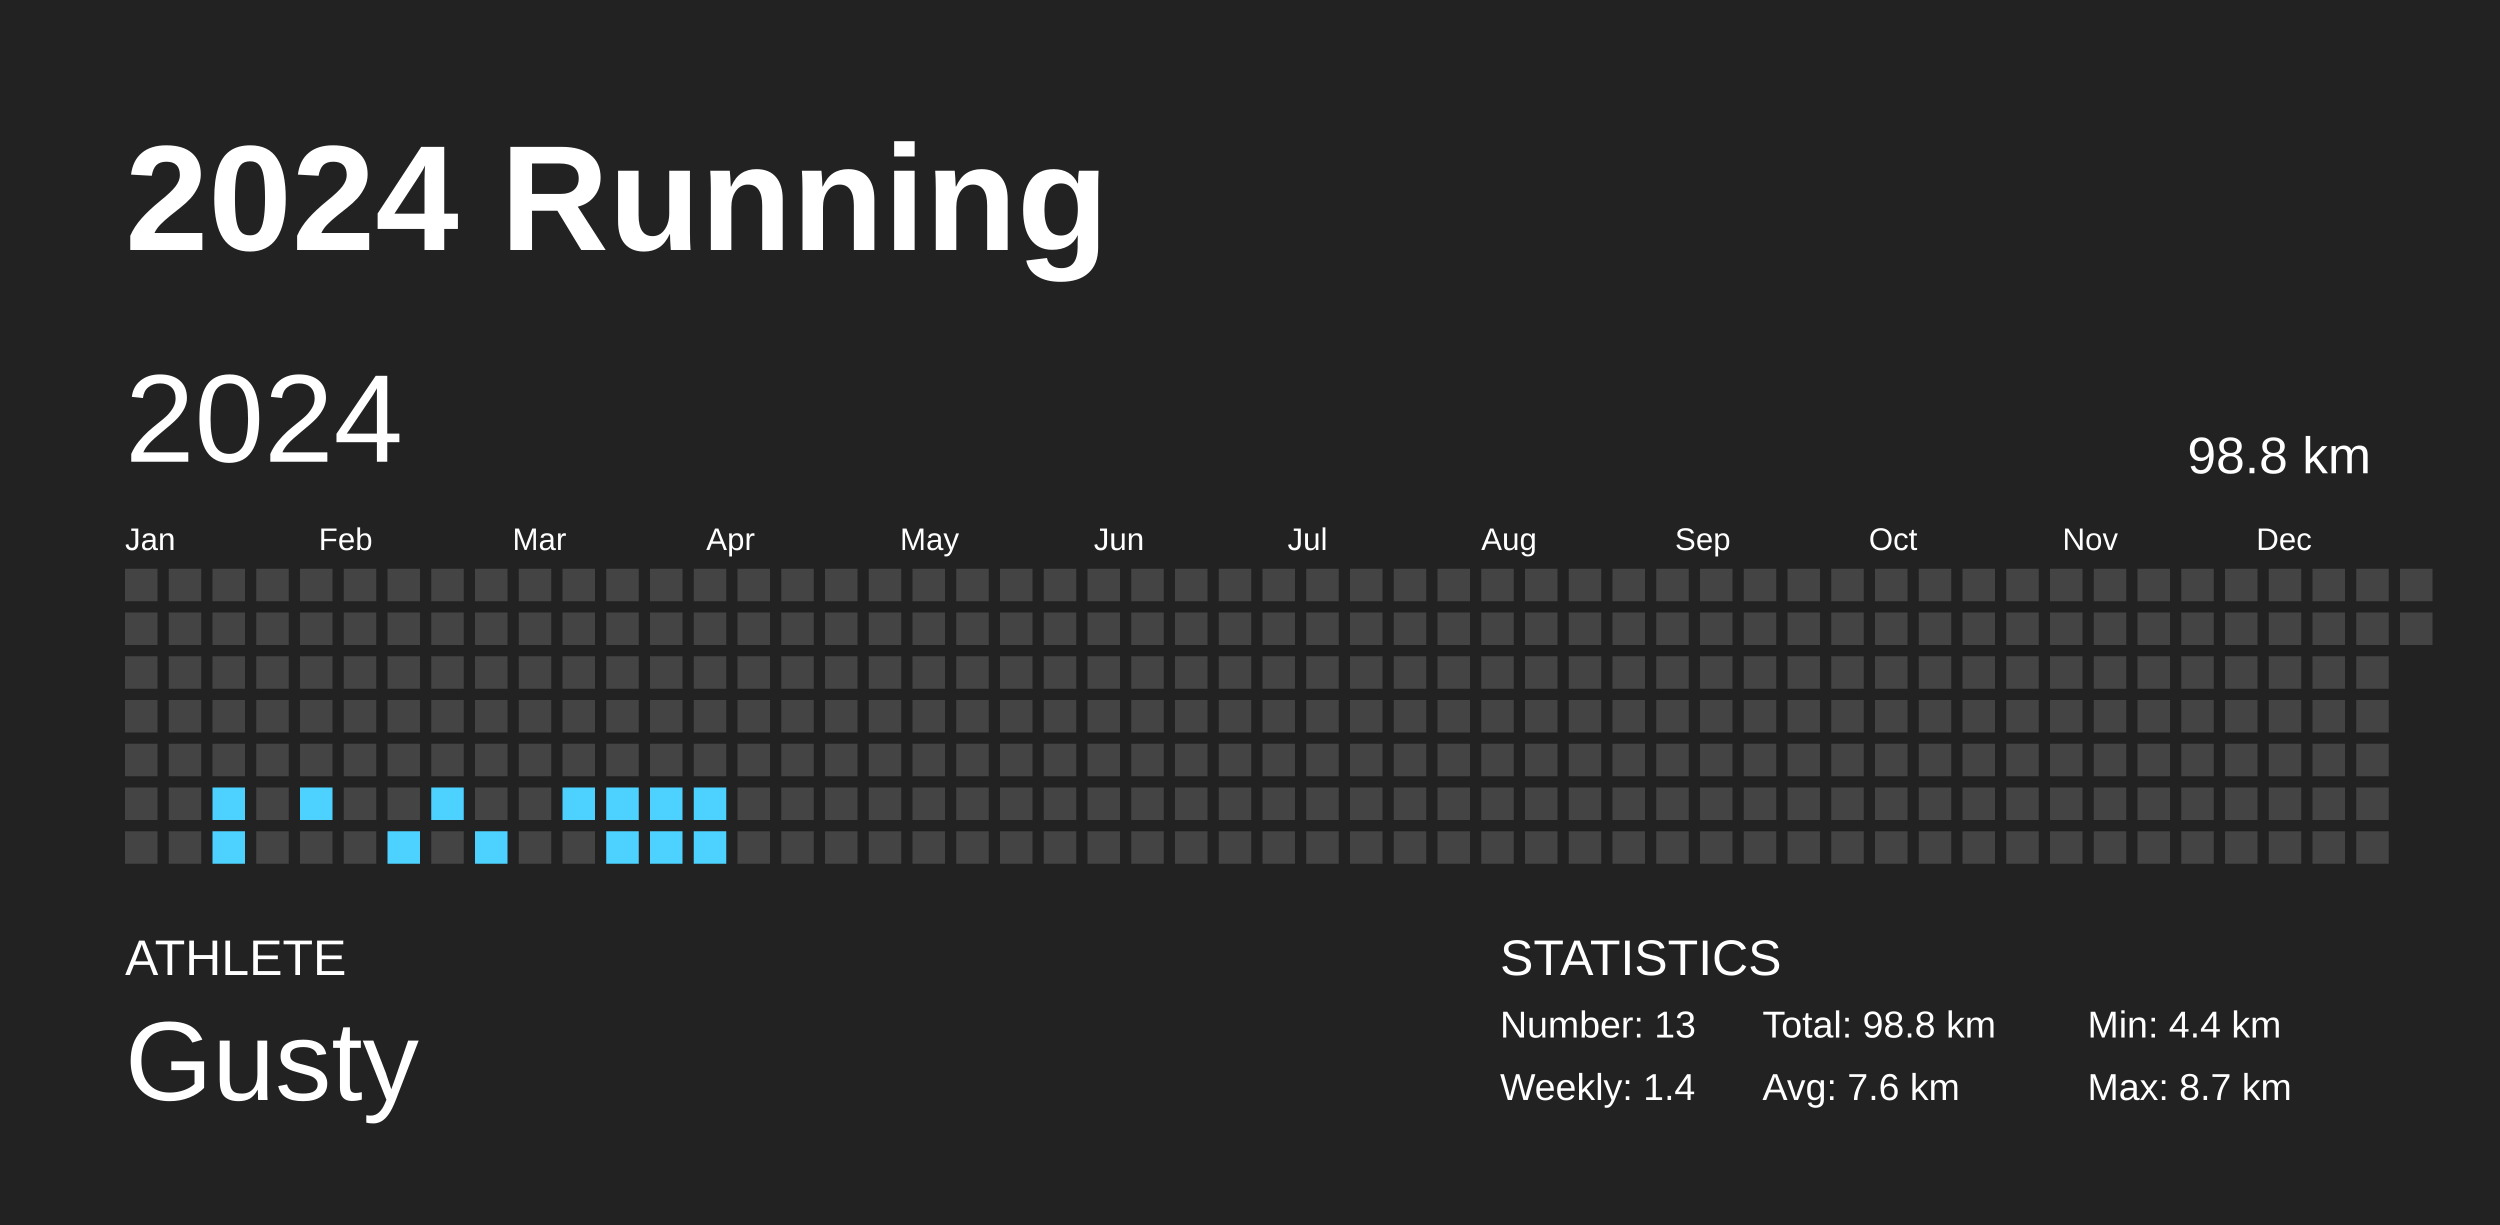
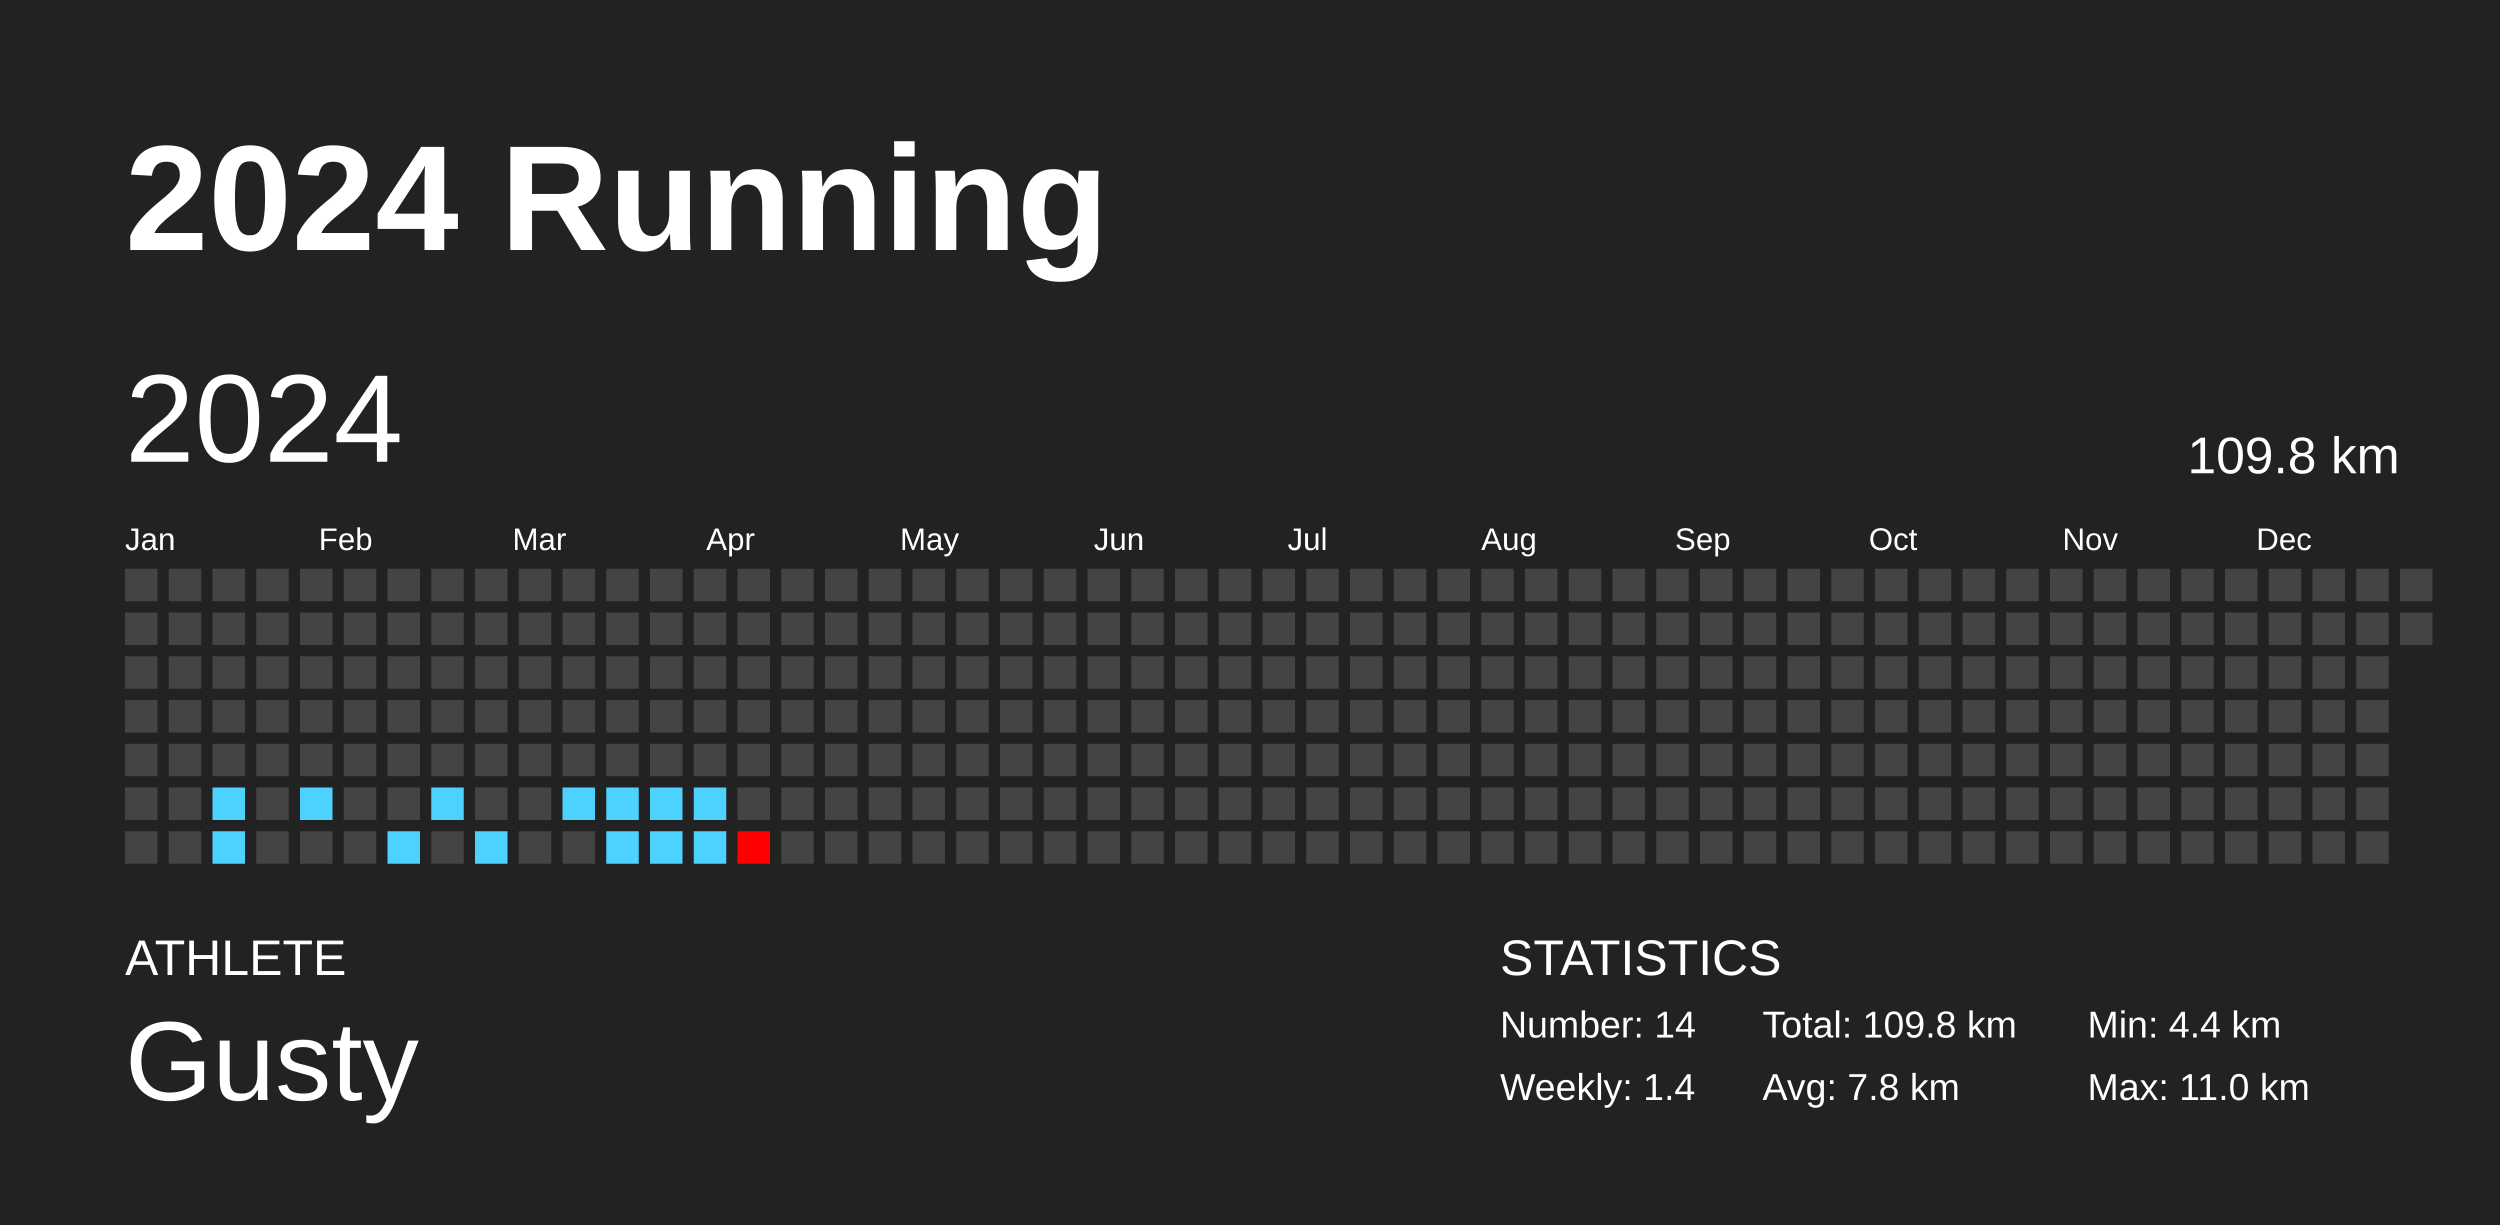
<svg xmlns="http://www.w3.org/2000/svg" baseProfile="full" height="98mm" version="1.1" viewBox="0,0,200,98" width="200mm">
  <defs />
  <rect fill="#222222" height="98" width="200" x="0" y="0" />
  <text fill="#FFFFFF" style="font-size:12px; font-family:Arial; font-weight:bold;" x="10" y="20">2024 Running</text>
  <text fill="#FFFFFF" style="font-size:4px; font-family:Arial" x="10" y="78">ATHLETE</text>
  <text fill="#FFFFFF" style="font-size:9px; font-family:Arial" x="10" y="88">Gusty</text>
  <text fill="#FFFFFF" style="font-size:4px; font-family:Arial" x="120" y="78">STATISTICS</text>
-   <text fill="#FFFFFF" style="font-size:3px; font-family:Arial" x="120" y="83">Number: 13</text>
+   <text fill="#FFFFFF" style="font-size:3px; font-family:Arial" x="120" y="83">Number: 14</text>
  <text fill="#FFFFFF" style="font-size:3px; font-family:Arial" x="120" y="88">Weekly: 1.4</text>
-   <text fill="#FFFFFF" style="font-size:3px; font-family:Arial" x="141" y="83">Total: 98.8 km</text>
-   <text fill="#FFFFFF" style="font-size:3px; font-family:Arial" x="141" y="88">Avg: 7.6 km</text>
+   <text fill="#FFFFFF" style="font-size:3px; font-family:Arial" x="141" y="83">Total: 109.8 km</text>
+   <text fill="#FFFFFF" style="font-size:3px; font-family:Arial" x="141" y="88">Avg: 7.8 km</text>
  <text fill="#FFFFFF" style="font-size:3px; font-family:Arial" x="167" y="83">Min: 4.4 km</text>
-   <text fill="#FFFFFF" style="font-size:3px; font-family:Arial" x="167" y="88">Max: 8.7 km</text>
+   <text fill="#FFFFFF" style="font-size:3px; font-family:Arial" x="167" y="88">Max: 11.0 km</text>
  <text dominant-baseline="hanging" fill="#FFFFFF" style="font-size:10.0px; font-family:Arial;" x="10" y="30">2024</text>
-   <text dominant-baseline="hanging" fill="#FFFFFF" style="font-size:4.125px; font-family:Arial;" x="175" y="35">98.8 km</text>
+   <text dominant-baseline="hanging" fill="#FFFFFF" style="font-size:4.125px; font-family:Arial;" x="175" y="35">109.8 km</text>
  <text fill="#FFFFFF" style="font-size:2.5px; font-family:Arial" x="10.0" y="44">Jan</text>
  <text fill="#FFFFFF" style="font-size:2.5px; font-family:Arial" x="25.5" y="44">Feb</text>
  <text fill="#FFFFFF" style="font-size:2.5px; font-family:Arial" x="41.0" y="44">Mar</text>
  <text fill="#FFFFFF" style="font-size:2.5px; font-family:Arial" x="56.5" y="44">Apr</text>
  <text fill="#FFFFFF" style="font-size:2.5px; font-family:Arial" x="72.0" y="44">May</text>
  <text fill="#FFFFFF" style="font-size:2.5px; font-family:Arial" x="87.5" y="44">Jun</text>
  <text fill="#FFFFFF" style="font-size:2.5px; font-family:Arial" x="103.0" y="44">Jul</text>
  <text fill="#FFFFFF" style="font-size:2.5px; font-family:Arial" x="118.5" y="44">Aug</text>
  <text fill="#FFFFFF" style="font-size:2.5px; font-family:Arial" x="134.0" y="44">Sep</text>
  <text fill="#FFFFFF" style="font-size:2.5px; font-family:Arial" x="149.5" y="44">Oct</text>
  <text fill="#FFFFFF" style="font-size:2.5px; font-family:Arial" x="165.0" y="44">Nov</text>
  <text fill="#FFFFFF" style="font-size:2.5px; font-family:Arial" x="180.5" y="44">Dec</text>
  <rect fill="#444444" height="2.6" width="2.6" x="10.0" y="45.5" />
  <rect fill="#444444" height="2.6" width="2.6" x="10.0" y="49.0" />
  <rect fill="#444444" height="2.6" width="2.6" x="10.0" y="52.5" />
  <rect fill="#444444" height="2.6" width="2.6" x="10.0" y="56.0" />
  <rect fill="#444444" height="2.6" width="2.6" x="10.0" y="59.5" />
  <rect fill="#444444" height="2.6" width="2.6" x="10.0" y="63.0" />
  <rect fill="#444444" height="2.6" width="2.6" x="10.0" y="66.5" />
  <rect fill="#444444" height="2.6" width="2.6" x="13.5" y="45.5" />
  <rect fill="#444444" height="2.6" width="2.6" x="13.5" y="49.0" />
  <rect fill="#444444" height="2.6" width="2.6" x="13.5" y="52.5" />
  <rect fill="#444444" height="2.6" width="2.6" x="13.5" y="56.0" />
  <rect fill="#444444" height="2.6" width="2.6" x="13.5" y="59.5" />
  <rect fill="#444444" height="2.6" width="2.6" x="13.5" y="63.0" />
  <rect fill="#444444" height="2.6" width="2.6" x="13.5" y="66.5" />
  <rect fill="#444444" height="2.6" width="2.6" x="17.0" y="45.5" />
  <rect fill="#444444" height="2.6" width="2.6" x="17.0" y="49.0" />
  <rect fill="#444444" height="2.6" width="2.6" x="17.0" y="52.5" />
  <rect fill="#444444" height="2.6" width="2.6" x="17.0" y="56.0" />
  <rect fill="#444444" height="2.6" width="2.6" x="17.0" y="59.5" />
  <rect fill="#4dd2ff" height="2.6" width="2.6" x="17.0" y="63.0" />
  <rect fill="#4dd2ff" height="2.6" width="2.6" x="17.0" y="66.5" />
  <rect fill="#444444" height="2.6" width="2.6" x="20.5" y="45.5" />
  <rect fill="#444444" height="2.6" width="2.6" x="20.5" y="49.0" />
  <rect fill="#444444" height="2.6" width="2.6" x="20.5" y="52.5" />
  <rect fill="#444444" height="2.6" width="2.6" x="20.5" y="56.0" />
  <rect fill="#444444" height="2.6" width="2.6" x="20.5" y="59.5" />
  <rect fill="#444444" height="2.6" width="2.6" x="20.5" y="63.0" />
  <rect fill="#444444" height="2.6" width="2.6" x="20.5" y="66.5" />
  <rect fill="#444444" height="2.6" width="2.6" x="24.0" y="45.5" />
  <rect fill="#444444" height="2.6" width="2.6" x="24.0" y="49.0" />
  <rect fill="#444444" height="2.6" width="2.6" x="24.0" y="52.5" />
  <rect fill="#444444" height="2.6" width="2.6" x="24.0" y="56.0" />
  <rect fill="#444444" height="2.6" width="2.6" x="24.0" y="59.5" />
  <rect fill="#4dd2ff" height="2.6" width="2.6" x="24.0" y="63.0" />
  <rect fill="#444444" height="2.6" width="2.6" x="24.0" y="66.5" />
  <rect fill="#444444" height="2.6" width="2.6" x="27.5" y="45.5" />
  <rect fill="#444444" height="2.6" width="2.6" x="27.5" y="49.0" />
  <rect fill="#444444" height="2.6" width="2.6" x="27.5" y="52.5" />
  <rect fill="#444444" height="2.6" width="2.6" x="27.5" y="56.0" />
  <rect fill="#444444" height="2.6" width="2.6" x="27.5" y="59.5" />
  <rect fill="#444444" height="2.6" width="2.6" x="27.5" y="63.0" />
  <rect fill="#444444" height="2.6" width="2.6" x="27.5" y="66.5" />
  <rect fill="#444444" height="2.6" width="2.6" x="31.0" y="45.5" />
  <rect fill="#444444" height="2.6" width="2.6" x="31.0" y="49.0" />
  <rect fill="#444444" height="2.6" width="2.6" x="31.0" y="52.5" />
  <rect fill="#444444" height="2.6" width="2.6" x="31.0" y="56.0" />
  <rect fill="#444444" height="2.6" width="2.6" x="31.0" y="59.5" />
  <rect fill="#444444" height="2.6" width="2.6" x="31.0" y="63.0" />
  <rect fill="#4dd2ff" height="2.6" width="2.6" x="31.0" y="66.5" />
  <rect fill="#444444" height="2.6" width="2.6" x="34.5" y="45.5" />
  <rect fill="#444444" height="2.6" width="2.6" x="34.5" y="49.0" />
  <rect fill="#444444" height="2.6" width="2.6" x="34.5" y="52.5" />
  <rect fill="#444444" height="2.6" width="2.6" x="34.5" y="56.0" />
  <rect fill="#444444" height="2.6" width="2.6" x="34.5" y="59.5" />
  <rect fill="#4dd2ff" height="2.6" width="2.6" x="34.5" y="63.0" />
  <rect fill="#444444" height="2.6" width="2.6" x="34.5" y="66.5" />
  <rect fill="#444444" height="2.6" width="2.6" x="38.0" y="45.5" />
  <rect fill="#444444" height="2.6" width="2.6" x="38.0" y="49.0" />
  <rect fill="#444444" height="2.6" width="2.6" x="38.0" y="52.5" />
  <rect fill="#444444" height="2.6" width="2.6" x="38.0" y="56.0" />
  <rect fill="#444444" height="2.6" width="2.6" x="38.0" y="59.5" />
  <rect fill="#444444" height="2.6" width="2.6" x="38.0" y="63.0" />
  <rect fill="#4dd2ff" height="2.6" width="2.6" x="38.0" y="66.5" />
  <rect fill="#444444" height="2.6" width="2.6" x="41.5" y="45.5" />
  <rect fill="#444444" height="2.6" width="2.6" x="41.5" y="49.0" />
  <rect fill="#444444" height="2.6" width="2.6" x="41.5" y="52.5" />
  <rect fill="#444444" height="2.6" width="2.6" x="41.5" y="56.0" />
  <rect fill="#444444" height="2.6" width="2.6" x="41.5" y="59.5" />
  <rect fill="#444444" height="2.6" width="2.6" x="41.5" y="63.0" />
  <rect fill="#444444" height="2.6" width="2.6" x="41.5" y="66.5" />
  <rect fill="#444444" height="2.6" width="2.6" x="45.0" y="45.5" />
  <rect fill="#444444" height="2.6" width="2.6" x="45.0" y="49.0" />
  <rect fill="#444444" height="2.6" width="2.6" x="45.0" y="52.5" />
  <rect fill="#444444" height="2.6" width="2.6" x="45.0" y="56.0" />
  <rect fill="#444444" height="2.6" width="2.6" x="45.0" y="59.5" />
  <rect fill="#4dd2ff" height="2.6" width="2.6" x="45.0" y="63.0" />
  <rect fill="#444444" height="2.6" width="2.6" x="45.0" y="66.5" />
  <rect fill="#444444" height="2.6" width="2.6" x="48.5" y="45.5" />
  <rect fill="#444444" height="2.6" width="2.6" x="48.5" y="49.0" />
  <rect fill="#444444" height="2.6" width="2.6" x="48.5" y="52.5" />
  <rect fill="#444444" height="2.6" width="2.6" x="48.5" y="56.0" />
  <rect fill="#444444" height="2.6" width="2.6" x="48.5" y="59.5" />
  <rect fill="#4dd2ff" height="2.6" width="2.6" x="48.5" y="63.0" />
  <rect fill="#4dd2ff" height="2.6" width="2.6" x="48.5" y="66.5" />
  <rect fill="#444444" height="2.6" width="2.6" x="52.0" y="45.5" />
  <rect fill="#444444" height="2.6" width="2.6" x="52.0" y="49.0" />
  <rect fill="#444444" height="2.6" width="2.6" x="52.0" y="52.5" />
  <rect fill="#444444" height="2.6" width="2.6" x="52.0" y="56.0" />
  <rect fill="#444444" height="2.6" width="2.6" x="52.0" y="59.5" />
  <rect fill="#4dd2ff" height="2.6" width="2.6" x="52.0" y="63.0" />
  <rect fill="#4dd2ff" height="2.6" width="2.6" x="52.0" y="66.5" />
  <rect fill="#444444" height="2.6" width="2.6" x="55.5" y="45.5" />
  <rect fill="#444444" height="2.6" width="2.6" x="55.5" y="49.0" />
  <rect fill="#444444" height="2.6" width="2.6" x="55.5" y="52.5" />
  <rect fill="#444444" height="2.6" width="2.6" x="55.5" y="56.0" />
  <rect fill="#444444" height="2.6" width="2.6" x="55.5" y="59.5" />
  <rect fill="#4dd2ff" height="2.6" width="2.6" x="55.5" y="63.0" />
  <rect fill="#4dd2ff" height="2.6" width="2.6" x="55.5" y="66.5" />
  <rect fill="#444444" height="2.6" width="2.6" x="59.0" y="45.5" />
  <rect fill="#444444" height="2.6" width="2.6" x="59.0" y="49.0" />
  <rect fill="#444444" height="2.6" width="2.6" x="59.0" y="52.5" />
  <rect fill="#444444" height="2.6" width="2.6" x="59.0" y="56.0" />
  <rect fill="#444444" height="2.6" width="2.6" x="59.0" y="59.5" />
  <rect fill="#444444" height="2.6" width="2.6" x="59.0" y="63.0" />
-   <rect fill="#444444" height="2.6" width="2.6" x="59.0" y="66.5" />
+   <rect fill="#ff0000" height="2.6" width="2.6" x="59.0" y="66.5" />
  <rect fill="#444444" height="2.6" width="2.6" x="62.5" y="45.5" />
  <rect fill="#444444" height="2.6" width="2.6" x="62.5" y="49.0" />
  <rect fill="#444444" height="2.6" width="2.6" x="62.5" y="52.5" />
  <rect fill="#444444" height="2.6" width="2.6" x="62.5" y="56.0" />
  <rect fill="#444444" height="2.6" width="2.6" x="62.5" y="59.5" />
  <rect fill="#444444" height="2.6" width="2.6" x="62.5" y="63.0" />
  <rect fill="#444444" height="2.6" width="2.6" x="62.5" y="66.5" />
  <rect fill="#444444" height="2.6" width="2.6" x="66.0" y="45.5" />
  <rect fill="#444444" height="2.6" width="2.6" x="66.0" y="49.0" />
  <rect fill="#444444" height="2.6" width="2.6" x="66.0" y="52.5" />
  <rect fill="#444444" height="2.6" width="2.6" x="66.0" y="56.0" />
  <rect fill="#444444" height="2.6" width="2.6" x="66.0" y="59.5" />
  <rect fill="#444444" height="2.6" width="2.6" x="66.0" y="63.0" />
  <rect fill="#444444" height="2.6" width="2.6" x="66.0" y="66.5" />
  <rect fill="#444444" height="2.6" width="2.6" x="69.5" y="45.5" />
  <rect fill="#444444" height="2.6" width="2.6" x="69.5" y="49.0" />
  <rect fill="#444444" height="2.6" width="2.6" x="69.5" y="52.5" />
  <rect fill="#444444" height="2.6" width="2.6" x="69.5" y="56.0" />
  <rect fill="#444444" height="2.6" width="2.6" x="69.5" y="59.5" />
  <rect fill="#444444" height="2.6" width="2.6" x="69.5" y="63.0" />
  <rect fill="#444444" height="2.6" width="2.6" x="69.5" y="66.5" />
  <rect fill="#444444" height="2.6" width="2.6" x="73.0" y="45.5" />
  <rect fill="#444444" height="2.6" width="2.6" x="73.0" y="49.0" />
  <rect fill="#444444" height="2.6" width="2.6" x="73.0" y="52.5" />
  <rect fill="#444444" height="2.6" width="2.6" x="73.0" y="56.0" />
  <rect fill="#444444" height="2.6" width="2.6" x="73.0" y="59.5" />
  <rect fill="#444444" height="2.6" width="2.6" x="73.0" y="63.0" />
  <rect fill="#444444" height="2.6" width="2.6" x="73.0" y="66.5" />
  <rect fill="#444444" height="2.6" width="2.6" x="76.5" y="45.5" />
  <rect fill="#444444" height="2.6" width="2.6" x="76.5" y="49.0" />
  <rect fill="#444444" height="2.6" width="2.6" x="76.5" y="52.5" />
  <rect fill="#444444" height="2.6" width="2.6" x="76.5" y="56.0" />
  <rect fill="#444444" height="2.6" width="2.6" x="76.5" y="59.5" />
  <rect fill="#444444" height="2.6" width="2.6" x="76.5" y="63.0" />
  <rect fill="#444444" height="2.6" width="2.6" x="76.5" y="66.5" />
  <rect fill="#444444" height="2.6" width="2.6" x="80.0" y="45.5" />
  <rect fill="#444444" height="2.6" width="2.6" x="80.0" y="49.0" />
  <rect fill="#444444" height="2.6" width="2.6" x="80.0" y="52.5" />
  <rect fill="#444444" height="2.6" width="2.6" x="80.0" y="56.0" />
  <rect fill="#444444" height="2.6" width="2.6" x="80.0" y="59.5" />
  <rect fill="#444444" height="2.6" width="2.6" x="80.0" y="63.0" />
  <rect fill="#444444" height="2.6" width="2.6" x="80.0" y="66.5" />
  <rect fill="#444444" height="2.6" width="2.6" x="83.5" y="45.5" />
  <rect fill="#444444" height="2.6" width="2.6" x="83.5" y="49.0" />
  <rect fill="#444444" height="2.6" width="2.6" x="83.5" y="52.5" />
  <rect fill="#444444" height="2.6" width="2.6" x="83.5" y="56.0" />
  <rect fill="#444444" height="2.6" width="2.6" x="83.5" y="59.5" />
  <rect fill="#444444" height="2.6" width="2.6" x="83.5" y="63.0" />
  <rect fill="#444444" height="2.6" width="2.6" x="83.5" y="66.5" />
  <rect fill="#444444" height="2.6" width="2.6" x="87.0" y="45.5" />
  <rect fill="#444444" height="2.6" width="2.6" x="87.0" y="49.0" />
  <rect fill="#444444" height="2.6" width="2.6" x="87.0" y="52.5" />
  <rect fill="#444444" height="2.6" width="2.6" x="87.0" y="56.0" />
  <rect fill="#444444" height="2.6" width="2.6" x="87.0" y="59.5" />
  <rect fill="#444444" height="2.6" width="2.6" x="87.0" y="63.0" />
  <rect fill="#444444" height="2.6" width="2.6" x="87.0" y="66.5" />
  <rect fill="#444444" height="2.6" width="2.6" x="90.5" y="45.5" />
  <rect fill="#444444" height="2.6" width="2.6" x="90.5" y="49.0" />
  <rect fill="#444444" height="2.6" width="2.6" x="90.5" y="52.5" />
  <rect fill="#444444" height="2.6" width="2.6" x="90.5" y="56.0" />
  <rect fill="#444444" height="2.6" width="2.6" x="90.5" y="59.5" />
  <rect fill="#444444" height="2.6" width="2.6" x="90.5" y="63.0" />
  <rect fill="#444444" height="2.6" width="2.6" x="90.5" y="66.5" />
  <rect fill="#444444" height="2.6" width="2.6" x="94.0" y="45.5" />
  <rect fill="#444444" height="2.6" width="2.6" x="94.0" y="49.0" />
  <rect fill="#444444" height="2.6" width="2.6" x="94.0" y="52.5" />
  <rect fill="#444444" height="2.6" width="2.6" x="94.0" y="56.0" />
  <rect fill="#444444" height="2.6" width="2.6" x="94.0" y="59.5" />
  <rect fill="#444444" height="2.6" width="2.6" x="94.0" y="63.0" />
  <rect fill="#444444" height="2.6" width="2.6" x="94.0" y="66.5" />
  <rect fill="#444444" height="2.6" width="2.6" x="97.5" y="45.5" />
  <rect fill="#444444" height="2.6" width="2.6" x="97.5" y="49.0" />
  <rect fill="#444444" height="2.6" width="2.6" x="97.5" y="52.5" />
  <rect fill="#444444" height="2.6" width="2.6" x="97.5" y="56.0" />
  <rect fill="#444444" height="2.6" width="2.6" x="97.5" y="59.5" />
  <rect fill="#444444" height="2.6" width="2.6" x="97.5" y="63.0" />
  <rect fill="#444444" height="2.6" width="2.6" x="97.5" y="66.5" />
  <rect fill="#444444" height="2.6" width="2.6" x="101.0" y="45.5" />
  <rect fill="#444444" height="2.6" width="2.6" x="101.0" y="49.0" />
  <rect fill="#444444" height="2.6" width="2.6" x="101.0" y="52.5" />
  <rect fill="#444444" height="2.6" width="2.6" x="101.0" y="56.0" />
  <rect fill="#444444" height="2.6" width="2.6" x="101.0" y="59.5" />
  <rect fill="#444444" height="2.6" width="2.6" x="101.0" y="63.0" />
  <rect fill="#444444" height="2.6" width="2.6" x="101.0" y="66.5" />
  <rect fill="#444444" height="2.6" width="2.6" x="104.5" y="45.5" />
  <rect fill="#444444" height="2.6" width="2.6" x="104.5" y="49.0" />
  <rect fill="#444444" height="2.6" width="2.6" x="104.5" y="52.5" />
  <rect fill="#444444" height="2.6" width="2.6" x="104.5" y="56.0" />
  <rect fill="#444444" height="2.6" width="2.6" x="104.5" y="59.5" />
  <rect fill="#444444" height="2.6" width="2.6" x="104.5" y="63.0" />
  <rect fill="#444444" height="2.6" width="2.6" x="104.5" y="66.5" />
  <rect fill="#444444" height="2.6" width="2.6" x="108.0" y="45.5" />
  <rect fill="#444444" height="2.6" width="2.6" x="108.0" y="49.0" />
  <rect fill="#444444" height="2.6" width="2.6" x="108.0" y="52.5" />
  <rect fill="#444444" height="2.6" width="2.6" x="108.0" y="56.0" />
  <rect fill="#444444" height="2.6" width="2.6" x="108.0" y="59.5" />
  <rect fill="#444444" height="2.6" width="2.6" x="108.0" y="63.0" />
  <rect fill="#444444" height="2.6" width="2.6" x="108.0" y="66.5" />
  <rect fill="#444444" height="2.6" width="2.6" x="111.5" y="45.5" />
  <rect fill="#444444" height="2.6" width="2.6" x="111.5" y="49.0" />
  <rect fill="#444444" height="2.6" width="2.6" x="111.5" y="52.5" />
  <rect fill="#444444" height="2.6" width="2.6" x="111.5" y="56.0" />
  <rect fill="#444444" height="2.6" width="2.6" x="111.5" y="59.5" />
  <rect fill="#444444" height="2.6" width="2.6" x="111.5" y="63.0" />
  <rect fill="#444444" height="2.6" width="2.6" x="111.5" y="66.5" />
  <rect fill="#444444" height="2.6" width="2.6" x="115.0" y="45.5" />
  <rect fill="#444444" height="2.6" width="2.6" x="115.0" y="49.0" />
  <rect fill="#444444" height="2.6" width="2.6" x="115.0" y="52.5" />
  <rect fill="#444444" height="2.6" width="2.6" x="115.0" y="56.0" />
  <rect fill="#444444" height="2.6" width="2.6" x="115.0" y="59.5" />
  <rect fill="#444444" height="2.6" width="2.6" x="115.0" y="63.0" />
  <rect fill="#444444" height="2.6" width="2.6" x="115.0" y="66.5" />
  <rect fill="#444444" height="2.6" width="2.6" x="118.5" y="45.5" />
  <rect fill="#444444" height="2.6" width="2.6" x="118.5" y="49.0" />
  <rect fill="#444444" height="2.6" width="2.6" x="118.5" y="52.5" />
  <rect fill="#444444" height="2.6" width="2.6" x="118.5" y="56.0" />
  <rect fill="#444444" height="2.6" width="2.6" x="118.5" y="59.5" />
  <rect fill="#444444" height="2.6" width="2.6" x="118.5" y="63.0" />
  <rect fill="#444444" height="2.6" width="2.6" x="118.5" y="66.5" />
  <rect fill="#444444" height="2.6" width="2.6" x="122.0" y="45.5" />
  <rect fill="#444444" height="2.6" width="2.6" x="122.0" y="49.0" />
  <rect fill="#444444" height="2.6" width="2.6" x="122.0" y="52.5" />
  <rect fill="#444444" height="2.6" width="2.6" x="122.0" y="56.0" />
  <rect fill="#444444" height="2.6" width="2.6" x="122.0" y="59.5" />
  <rect fill="#444444" height="2.6" width="2.6" x="122.0" y="63.0" />
  <rect fill="#444444" height="2.6" width="2.6" x="122.0" y="66.5" />
  <rect fill="#444444" height="2.6" width="2.6" x="125.5" y="45.5" />
  <rect fill="#444444" height="2.6" width="2.6" x="125.5" y="49.0" />
  <rect fill="#444444" height="2.6" width="2.6" x="125.5" y="52.5" />
  <rect fill="#444444" height="2.6" width="2.6" x="125.5" y="56.0" />
  <rect fill="#444444" height="2.6" width="2.6" x="125.5" y="59.5" />
  <rect fill="#444444" height="2.6" width="2.6" x="125.5" y="63.0" />
  <rect fill="#444444" height="2.6" width="2.6" x="125.5" y="66.5" />
  <rect fill="#444444" height="2.6" width="2.6" x="129.0" y="45.5" />
  <rect fill="#444444" height="2.6" width="2.6" x="129.0" y="49.0" />
  <rect fill="#444444" height="2.6" width="2.6" x="129.0" y="52.5" />
  <rect fill="#444444" height="2.6" width="2.6" x="129.0" y="56.0" />
  <rect fill="#444444" height="2.6" width="2.6" x="129.0" y="59.5" />
  <rect fill="#444444" height="2.6" width="2.6" x="129.0" y="63.0" />
  <rect fill="#444444" height="2.6" width="2.6" x="129.0" y="66.5" />
  <rect fill="#444444" height="2.6" width="2.6" x="132.5" y="45.5" />
  <rect fill="#444444" height="2.6" width="2.6" x="132.5" y="49.0" />
  <rect fill="#444444" height="2.6" width="2.6" x="132.5" y="52.5" />
  <rect fill="#444444" height="2.6" width="2.6" x="132.5" y="56.0" />
  <rect fill="#444444" height="2.6" width="2.6" x="132.5" y="59.5" />
  <rect fill="#444444" height="2.6" width="2.6" x="132.5" y="63.0" />
  <rect fill="#444444" height="2.6" width="2.6" x="132.5" y="66.5" />
  <rect fill="#444444" height="2.6" width="2.6" x="136.0" y="45.5" />
  <rect fill="#444444" height="2.6" width="2.6" x="136.0" y="49.0" />
  <rect fill="#444444" height="2.6" width="2.6" x="136.0" y="52.5" />
  <rect fill="#444444" height="2.6" width="2.6" x="136.0" y="56.0" />
  <rect fill="#444444" height="2.6" width="2.6" x="136.0" y="59.5" />
  <rect fill="#444444" height="2.6" width="2.6" x="136.0" y="63.0" />
  <rect fill="#444444" height="2.6" width="2.6" x="136.0" y="66.5" />
  <rect fill="#444444" height="2.6" width="2.6" x="139.5" y="45.5" />
  <rect fill="#444444" height="2.6" width="2.6" x="139.5" y="49.0" />
  <rect fill="#444444" height="2.6" width="2.6" x="139.5" y="52.5" />
  <rect fill="#444444" height="2.6" width="2.6" x="139.5" y="56.0" />
  <rect fill="#444444" height="2.6" width="2.6" x="139.5" y="59.5" />
  <rect fill="#444444" height="2.6" width="2.6" x="139.5" y="63.0" />
  <rect fill="#444444" height="2.6" width="2.6" x="139.5" y="66.5" />
  <rect fill="#444444" height="2.6" width="2.6" x="143.0" y="45.5" />
  <rect fill="#444444" height="2.6" width="2.6" x="143.0" y="49.0" />
  <rect fill="#444444" height="2.6" width="2.6" x="143.0" y="52.5" />
  <rect fill="#444444" height="2.6" width="2.6" x="143.0" y="56.0" />
  <rect fill="#444444" height="2.6" width="2.6" x="143.0" y="59.5" />
  <rect fill="#444444" height="2.6" width="2.6" x="143.0" y="63.0" />
  <rect fill="#444444" height="2.6" width="2.6" x="143.0" y="66.5" />
  <rect fill="#444444" height="2.6" width="2.6" x="146.5" y="45.5" />
  <rect fill="#444444" height="2.6" width="2.6" x="146.5" y="49.0" />
  <rect fill="#444444" height="2.6" width="2.6" x="146.5" y="52.5" />
  <rect fill="#444444" height="2.6" width="2.6" x="146.5" y="56.0" />
  <rect fill="#444444" height="2.6" width="2.6" x="146.5" y="59.5" />
  <rect fill="#444444" height="2.6" width="2.6" x="146.5" y="63.0" />
  <rect fill="#444444" height="2.6" width="2.6" x="146.5" y="66.5" />
  <rect fill="#444444" height="2.6" width="2.6" x="150.0" y="45.5" />
  <rect fill="#444444" height="2.6" width="2.6" x="150.0" y="49.0" />
  <rect fill="#444444" height="2.6" width="2.6" x="150.0" y="52.5" />
  <rect fill="#444444" height="2.6" width="2.6" x="150.0" y="56.0" />
  <rect fill="#444444" height="2.6" width="2.6" x="150.0" y="59.5" />
  <rect fill="#444444" height="2.6" width="2.6" x="150.0" y="63.0" />
  <rect fill="#444444" height="2.6" width="2.6" x="150.0" y="66.5" />
  <rect fill="#444444" height="2.6" width="2.6" x="153.5" y="45.5" />
  <rect fill="#444444" height="2.6" width="2.6" x="153.5" y="49.0" />
  <rect fill="#444444" height="2.6" width="2.6" x="153.5" y="52.5" />
  <rect fill="#444444" height="2.6" width="2.6" x="153.5" y="56.0" />
  <rect fill="#444444" height="2.6" width="2.6" x="153.5" y="59.5" />
  <rect fill="#444444" height="2.6" width="2.6" x="153.5" y="63.0" />
  <rect fill="#444444" height="2.6" width="2.6" x="153.5" y="66.5" />
  <rect fill="#444444" height="2.6" width="2.6" x="157.0" y="45.5" />
  <rect fill="#444444" height="2.6" width="2.6" x="157.0" y="49.0" />
  <rect fill="#444444" height="2.6" width="2.6" x="157.0" y="52.5" />
  <rect fill="#444444" height="2.6" width="2.6" x="157.0" y="56.0" />
  <rect fill="#444444" height="2.6" width="2.6" x="157.0" y="59.5" />
  <rect fill="#444444" height="2.6" width="2.6" x="157.0" y="63.0" />
  <rect fill="#444444" height="2.6" width="2.6" x="157.0" y="66.5" />
  <rect fill="#444444" height="2.6" width="2.6" x="160.5" y="45.5" />
  <rect fill="#444444" height="2.6" width="2.6" x="160.5" y="49.0" />
  <rect fill="#444444" height="2.6" width="2.6" x="160.5" y="52.5" />
  <rect fill="#444444" height="2.6" width="2.6" x="160.5" y="56.0" />
  <rect fill="#444444" height="2.6" width="2.6" x="160.5" y="59.5" />
  <rect fill="#444444" height="2.6" width="2.6" x="160.5" y="63.0" />
  <rect fill="#444444" height="2.6" width="2.6" x="160.5" y="66.5" />
  <rect fill="#444444" height="2.6" width="2.6" x="164.0" y="45.5" />
  <rect fill="#444444" height="2.6" width="2.6" x="164.0" y="49.0" />
  <rect fill="#444444" height="2.6" width="2.6" x="164.0" y="52.5" />
  <rect fill="#444444" height="2.6" width="2.6" x="164.0" y="56.0" />
  <rect fill="#444444" height="2.6" width="2.6" x="164.0" y="59.5" />
  <rect fill="#444444" height="2.6" width="2.6" x="164.0" y="63.0" />
  <rect fill="#444444" height="2.6" width="2.6" x="164.0" y="66.5" />
  <rect fill="#444444" height="2.6" width="2.6" x="167.5" y="45.5" />
  <rect fill="#444444" height="2.6" width="2.6" x="167.5" y="49.0" />
  <rect fill="#444444" height="2.6" width="2.6" x="167.5" y="52.5" />
  <rect fill="#444444" height="2.6" width="2.6" x="167.5" y="56.0" />
  <rect fill="#444444" height="2.6" width="2.6" x="167.5" y="59.5" />
  <rect fill="#444444" height="2.6" width="2.6" x="167.5" y="63.0" />
  <rect fill="#444444" height="2.6" width="2.6" x="167.5" y="66.5" />
  <rect fill="#444444" height="2.6" width="2.6" x="171.0" y="45.5" />
  <rect fill="#444444" height="2.6" width="2.6" x="171.0" y="49.0" />
  <rect fill="#444444" height="2.6" width="2.6" x="171.0" y="52.5" />
  <rect fill="#444444" height="2.6" width="2.6" x="171.0" y="56.0" />
  <rect fill="#444444" height="2.6" width="2.6" x="171.0" y="59.5" />
  <rect fill="#444444" height="2.6" width="2.6" x="171.0" y="63.0" />
  <rect fill="#444444" height="2.6" width="2.6" x="171.0" y="66.5" />
  <rect fill="#444444" height="2.6" width="2.6" x="174.5" y="45.5" />
  <rect fill="#444444" height="2.6" width="2.6" x="174.5" y="49.0" />
  <rect fill="#444444" height="2.6" width="2.6" x="174.5" y="52.5" />
  <rect fill="#444444" height="2.6" width="2.6" x="174.5" y="56.0" />
  <rect fill="#444444" height="2.6" width="2.6" x="174.5" y="59.5" />
  <rect fill="#444444" height="2.6" width="2.6" x="174.5" y="63.0" />
  <rect fill="#444444" height="2.6" width="2.6" x="174.5" y="66.5" />
  <rect fill="#444444" height="2.6" width="2.6" x="178.0" y="45.5" />
  <rect fill="#444444" height="2.6" width="2.6" x="178.0" y="49.0" />
  <rect fill="#444444" height="2.6" width="2.6" x="178.0" y="52.5" />
  <rect fill="#444444" height="2.6" width="2.6" x="178.0" y="56.0" />
  <rect fill="#444444" height="2.6" width="2.6" x="178.0" y="59.5" />
  <rect fill="#444444" height="2.6" width="2.6" x="178.0" y="63.0" />
  <rect fill="#444444" height="2.6" width="2.6" x="178.0" y="66.5" />
  <rect fill="#444444" height="2.6" width="2.6" x="181.5" y="45.5" />
  <rect fill="#444444" height="2.6" width="2.6" x="181.5" y="49.0" />
  <rect fill="#444444" height="2.6" width="2.6" x="181.5" y="52.5" />
  <rect fill="#444444" height="2.6" width="2.6" x="181.5" y="56.0" />
  <rect fill="#444444" height="2.6" width="2.6" x="181.5" y="59.5" />
  <rect fill="#444444" height="2.6" width="2.6" x="181.5" y="63.0" />
  <rect fill="#444444" height="2.6" width="2.6" x="181.5" y="66.5" />
  <rect fill="#444444" height="2.6" width="2.6" x="185.0" y="45.5" />
  <rect fill="#444444" height="2.6" width="2.6" x="185.0" y="49.0" />
  <rect fill="#444444" height="2.6" width="2.6" x="185.0" y="52.5" />
  <rect fill="#444444" height="2.6" width="2.6" x="185.0" y="56.0" />
  <rect fill="#444444" height="2.6" width="2.6" x="185.0" y="59.5" />
  <rect fill="#444444" height="2.6" width="2.6" x="185.0" y="63.0" />
  <rect fill="#444444" height="2.6" width="2.6" x="185.0" y="66.5" />
  <rect fill="#444444" height="2.6" width="2.6" x="188.5" y="45.5" />
  <rect fill="#444444" height="2.6" width="2.6" x="188.5" y="49.0" />
  <rect fill="#444444" height="2.6" width="2.6" x="188.5" y="52.5" />
  <rect fill="#444444" height="2.6" width="2.6" x="188.5" y="56.0" />
  <rect fill="#444444" height="2.6" width="2.6" x="188.5" y="59.5" />
  <rect fill="#444444" height="2.6" width="2.6" x="188.5" y="63.0" />
  <rect fill="#444444" height="2.6" width="2.6" x="188.5" y="66.5" />
  <rect fill="#444444" height="2.6" width="2.6" x="192.0" y="45.5" />
  <rect fill="#444444" height="2.6" width="2.6" x="192.0" y="49.0" />
</svg>
